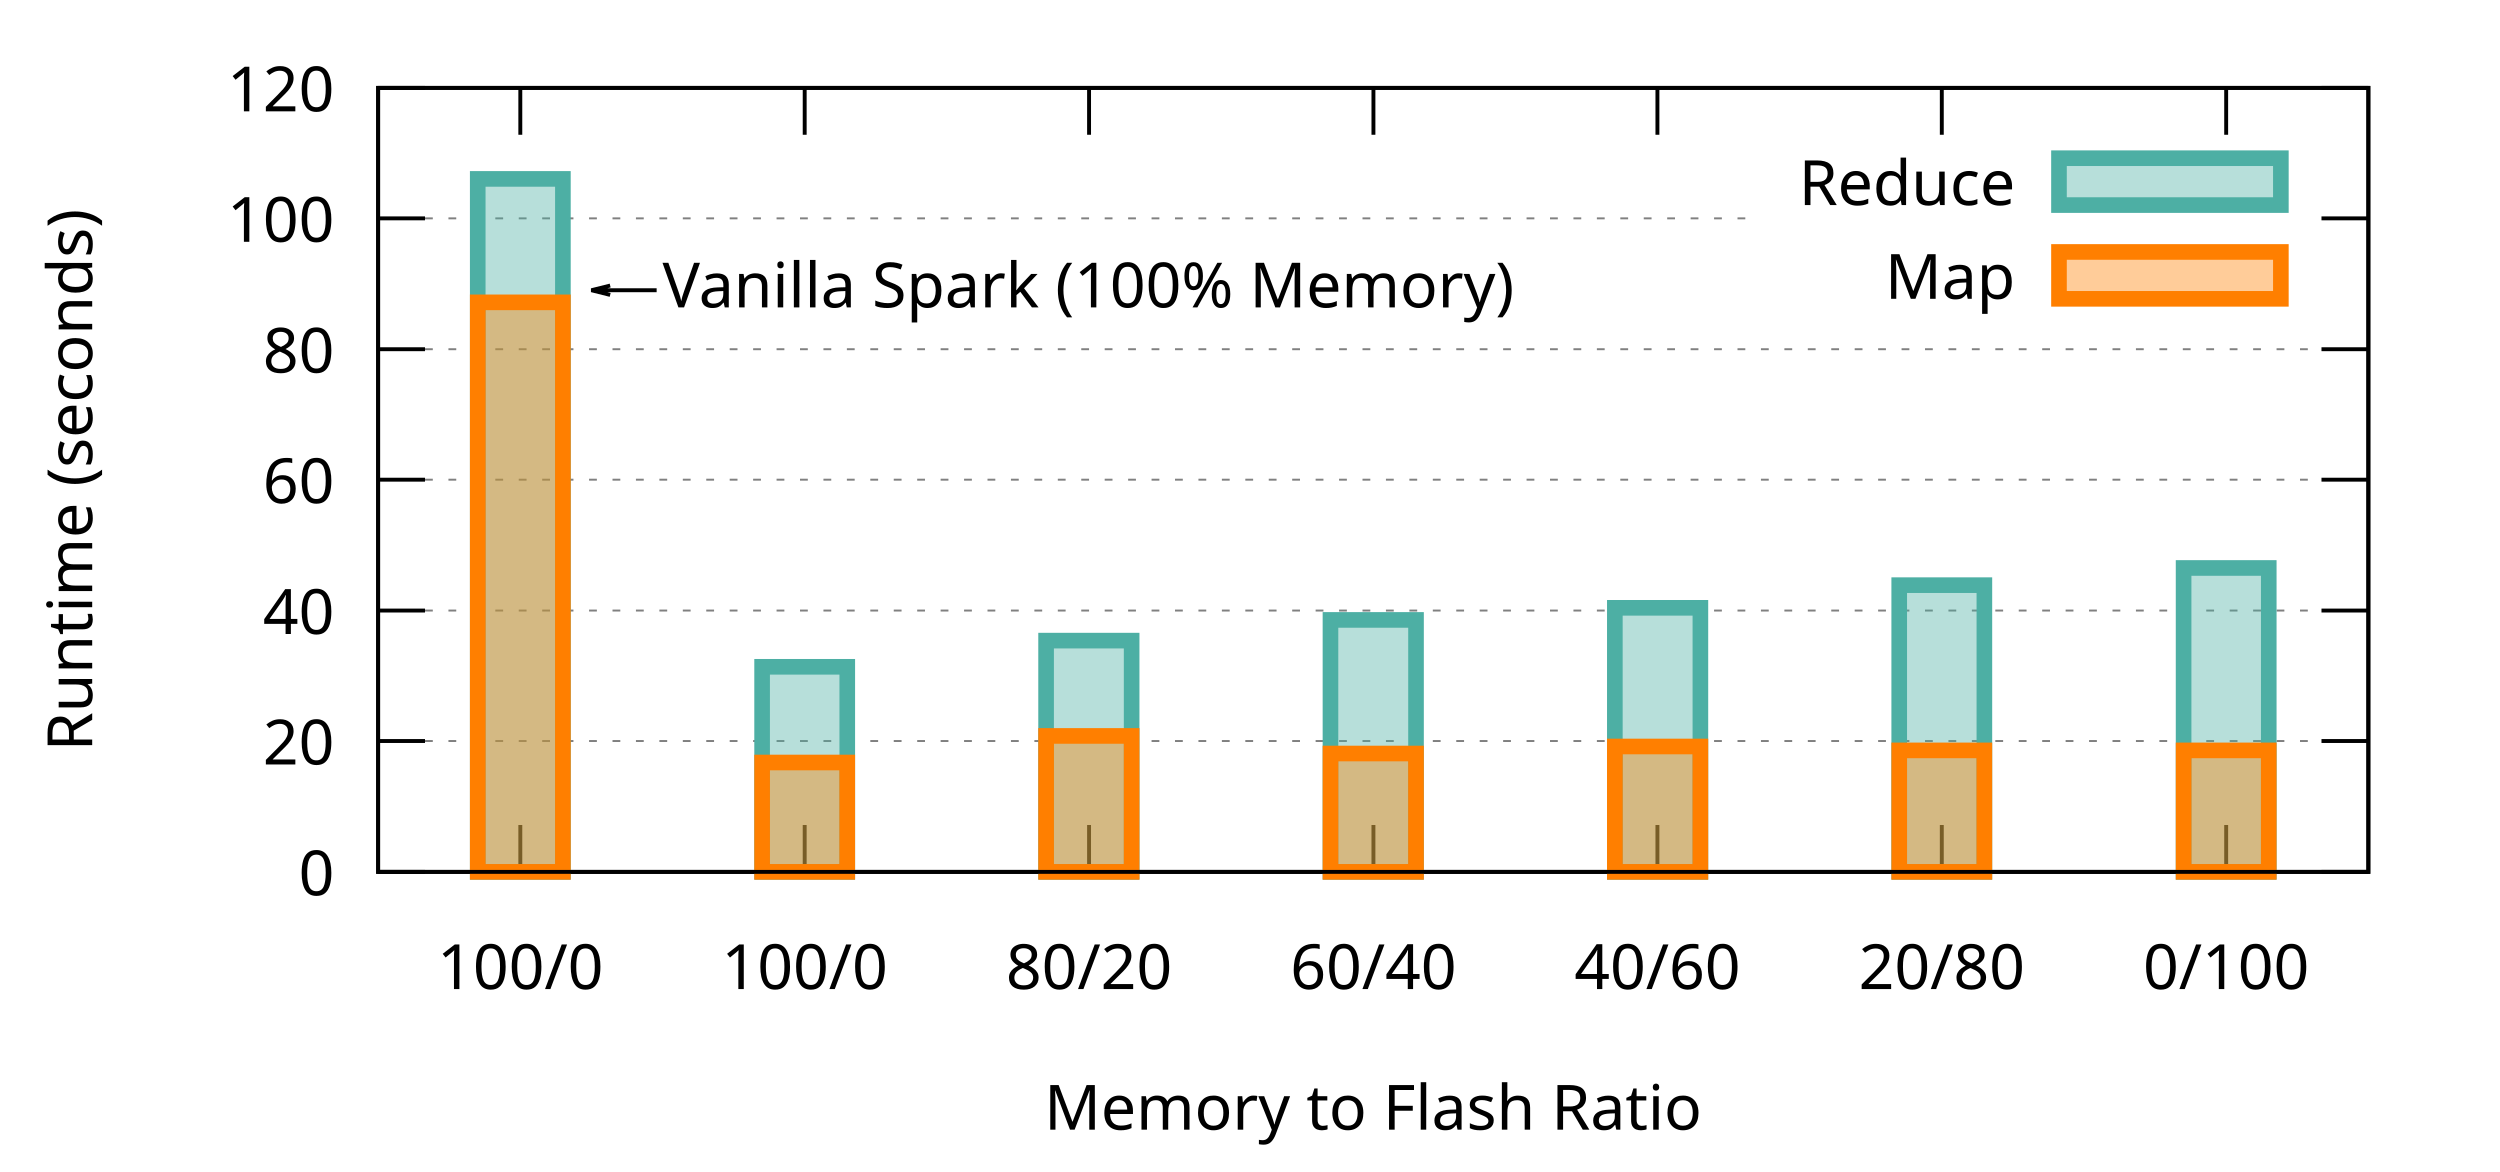
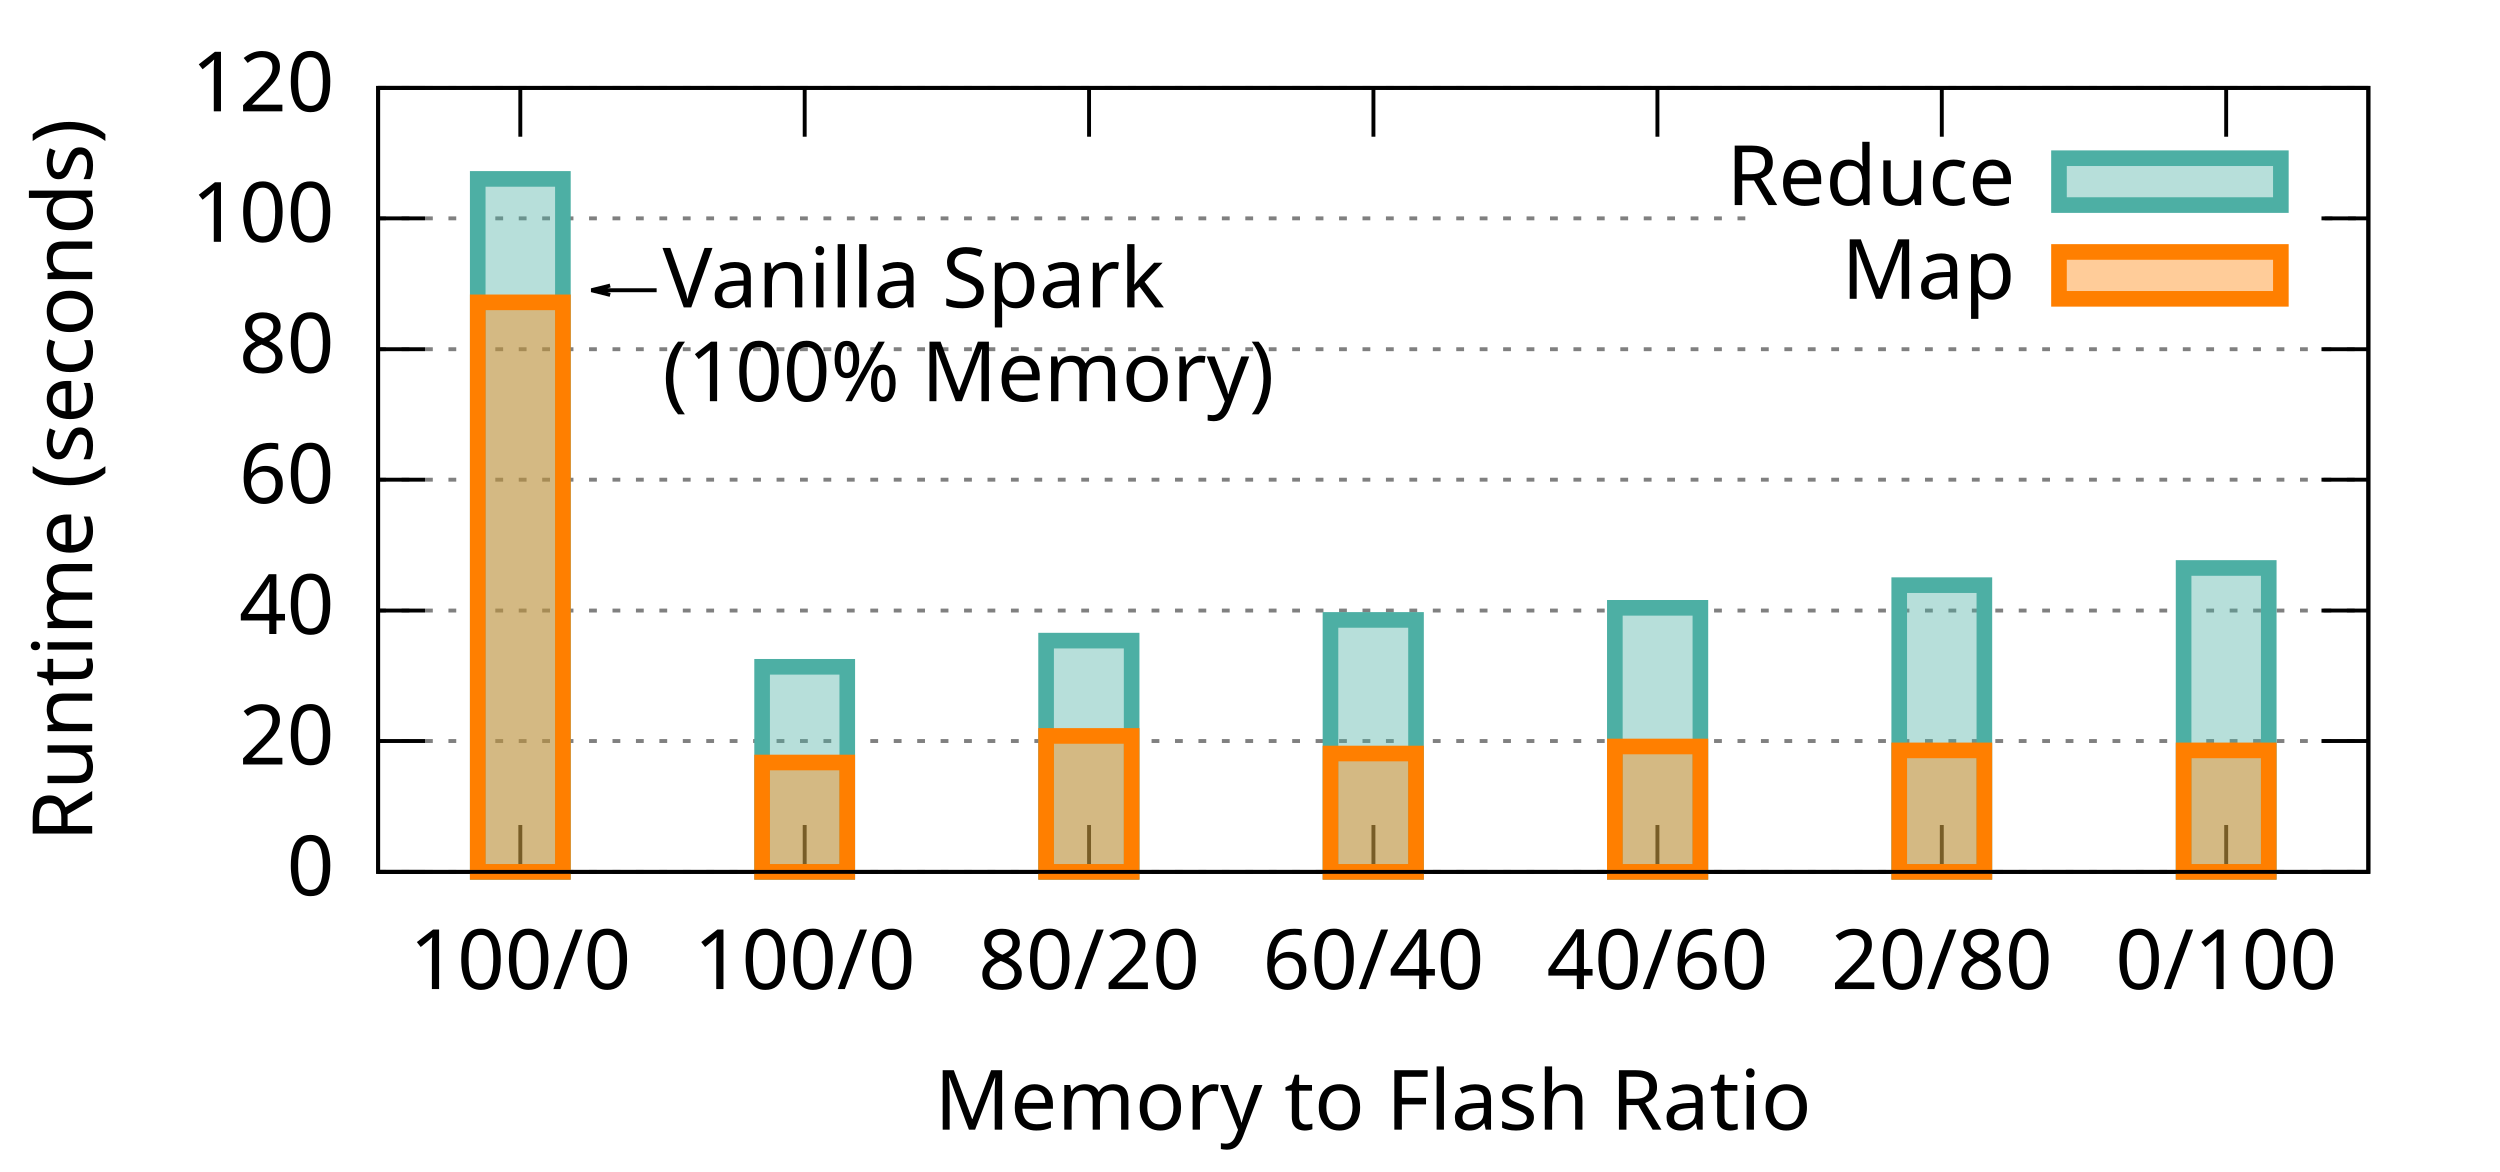
<svg xmlns="http://www.w3.org/2000/svg" xmlns:xlink="http://www.w3.org/1999/xlink" width="640" height="300" viewBox="0 0 640 300">
  <g id="gnuplot_canvas">
    <rect x="0" y="0" width="640" height="300" fill="none" />
    <defs>
      <circle id="gpDot" r="0.5" stroke-width="0.5" />
      <path id="gpPt0" stroke-width="0.167" stroke="currentColor" d="M-1,0 h2 M0,-1 v2" />
      <path id="gpPt1" stroke-width="0.167" stroke="currentColor" d="M-1,-1 L1,1 M1,-1 L-1,1" />
      <path id="gpPt2" stroke-width="0.167" stroke="currentColor" d="M-1,0 L1,0 M0,-1 L0,1 M-1,-1 L1,1 M-1,1 L1,-1" />
      <rect id="gpPt3" stroke-width="0.167" stroke="currentColor" x="-1" y="-1" width="2" height="2" />
      <rect id="gpPt4" stroke-width="0.167" stroke="currentColor" fill="currentColor" x="-1" y="-1" width="2" height="2" />
      <circle id="gpPt5" stroke-width="0.167" stroke="currentColor" cx="0" cy="0" r="1" />
      <use xlink:href="#gpPt5" id="gpPt6" fill="currentColor" stroke="none" />
      <path id="gpPt7" stroke-width="0.167" stroke="currentColor" d="M0,-1.33 L-1.33,0.67 L1.33,0.67 z" />
      <use xlink:href="#gpPt7" id="gpPt8" fill="currentColor" stroke="none" />
      <use xlink:href="#gpPt7" id="gpPt9" stroke="currentColor" transform="rotate(180)" />
      <use xlink:href="#gpPt9" id="gpPt10" fill="currentColor" stroke="none" />
      <use xlink:href="#gpPt3" id="gpPt11" stroke="currentColor" transform="rotate(45)" />
      <use xlink:href="#gpPt11" id="gpPt12" fill="currentColor" stroke="none" />
-       <path id="gpPt13" stroke-width="0.167" stroke="currentColor" d="M0,1.330 L1.265,0.411 L0.782,-1.067 L-0.782,-1.076 L-1.265,0.411 z" />
-       <use xlink:href="#gpPt13" id="gpPt14" fill="currentColor" stroke="none" />
-       <filter id="textbox" filterUnits="objectBoundingBox" x="0" y="0" height="1" width="1">
-         <feFlood flood-color="white" flood-opacity="1" result="bgnd" />
-         <feComposite in="SourceGraphic" in2="bgnd" operator="atop" />
-       </filter>
-       <filter id="greybox" filterUnits="objectBoundingBox" x="0" y="0" height="1" width="1">
-         <feFlood flood-color="lightgrey" flood-opacity="1" result="grey" />
-         <feComposite in="SourceGraphic" in2="grey" operator="atop" />
-       </filter>
    </defs>
-     <g fill="none" color="white" stroke="currentColor" stroke-width="1.00" stroke-linecap="butt" stroke-linejoin="miter">
- </g>
-     <g fill="none" color="black" stroke="currentColor" stroke-width="1.00" stroke-linecap="butt" stroke-linejoin="miter">
- </g>
-     <g fill="none" color="black" stroke="black" stroke-width="0.50" stroke-linecap="butt" stroke-linejoin="miter">
- </g>
-     <g fill="none" color="gray" stroke="currentColor" stroke-width="0.50" stroke-linecap="butt" stroke-linejoin="miter">
-       <path stroke="gray" stroke-dasharray="2,4" class="gridline" d="M96.8,223.2 L606.3,223.2  " />
-     </g>
-     <g fill="none" color="gray" stroke="gray" stroke-width="1.00" stroke-linecap="butt" stroke-linejoin="miter">
- </g>
-     <g fill="none" color="black" stroke="currentColor" stroke-width="1.00" stroke-linecap="butt" stroke-linejoin="miter">
-       <path stroke="black" d="M96.8,223.2 L108.8,223.2 M606.3,223.2 L594.3,223.2  " />
-       <g transform="translate(85.6,229.2)" stroke="none" fill="black" font-family="Times-Roman" font-size="16.00" text-anchor="end">
-         <text>
-           <tspan font-family="Times-Roman"> 0</tspan>
-         </text>
-       </g>
-     </g>
-     <g fill="none" color="black" stroke="currentColor" stroke-width="1.00" stroke-linecap="butt" stroke-linejoin="miter">
- </g>
-     <g fill="none" color="black" stroke="black" stroke-width="0.50" stroke-linecap="butt" stroke-linejoin="miter">
- </g>
-     <g fill="none" color="gray" stroke="currentColor" stroke-width="0.50" stroke-linecap="butt" stroke-linejoin="miter">
-       <path stroke="gray" stroke-dasharray="2,4" class="gridline" d="M96.8,189.7 L606.3,189.7  " />
-     </g>
-     <g fill="none" color="gray" stroke="gray" stroke-width="1.00" stroke-linecap="butt" stroke-linejoin="miter">
- </g>
-     <g fill="none" color="black" stroke="currentColor" stroke-width="1.00" stroke-linecap="butt" stroke-linejoin="miter">
-       <path stroke="black" d="M96.8,189.7 L108.8,189.7 M606.3,189.7 L594.3,189.7  " />
-       <g transform="translate(85.6,195.7)" stroke="none" fill="black" font-family="Times-Roman" font-size="16.00" text-anchor="end">
-         <text>
-           <tspan font-family="Times-Roman"> 20</tspan>
-         </text>
-       </g>
-     </g>
-     <g fill="none" color="black" stroke="currentColor" stroke-width="1.00" stroke-linecap="butt" stroke-linejoin="miter">
- </g>
-     <g fill="none" color="black" stroke="black" stroke-width="0.50" stroke-linecap="butt" stroke-linejoin="miter">
- </g>
-     <g fill="none" color="gray" stroke="currentColor" stroke-width="0.50" stroke-linecap="butt" stroke-linejoin="miter">
-       <path stroke="gray" stroke-dasharray="2,4" class="gridline" d="M96.8,156.3 L606.3,156.3  " />
-     </g>
-     <g fill="none" color="gray" stroke="gray" stroke-width="1.00" stroke-linecap="butt" stroke-linejoin="miter">
- </g>
-     <g fill="none" color="black" stroke="currentColor" stroke-width="1.00" stroke-linecap="butt" stroke-linejoin="miter">
-       <path stroke="black" d="M96.8,156.3 L108.8,156.3 M606.3,156.3 L594.3,156.3  " />
-       <g transform="translate(85.6,162.3)" stroke="none" fill="black" font-family="Times-Roman" font-size="16.00" text-anchor="end">
-         <text>
-           <tspan font-family="Times-Roman"> 40</tspan>
-         </text>
-       </g>
-     </g>
-     <g fill="none" color="black" stroke="currentColor" stroke-width="1.00" stroke-linecap="butt" stroke-linejoin="miter">
- </g>
-     <g fill="none" color="black" stroke="black" stroke-width="0.50" stroke-linecap="butt" stroke-linejoin="miter">
- </g>
-     <g fill="none" color="gray" stroke="currentColor" stroke-width="0.50" stroke-linecap="butt" stroke-linejoin="miter">
-       <path stroke="gray" stroke-dasharray="2,4" class="gridline" d="M96.8,122.8 L606.3,122.8  " />
-     </g>
-     <g fill="none" color="gray" stroke="gray" stroke-width="1.00" stroke-linecap="butt" stroke-linejoin="miter">
- </g>
-     <g fill="none" color="black" stroke="currentColor" stroke-width="1.00" stroke-linecap="butt" stroke-linejoin="miter">
-       <path stroke="black" d="M96.8,122.8 L108.8,122.8 M606.3,122.8 L594.3,122.8  " />
-       <g transform="translate(85.6,128.8)" stroke="none" fill="black" font-family="Times-Roman" font-size="16.00" text-anchor="end">
-         <text>
-           <tspan font-family="Times-Roman"> 60</tspan>
-         </text>
-       </g>
-     </g>
-     <g fill="none" color="black" stroke="currentColor" stroke-width="1.00" stroke-linecap="butt" stroke-linejoin="miter">
- </g>
-     <g fill="none" color="black" stroke="black" stroke-width="0.50" stroke-linecap="butt" stroke-linejoin="miter">
- </g>
-     <g fill="none" color="gray" stroke="currentColor" stroke-width="0.50" stroke-linecap="butt" stroke-linejoin="miter">
-       <path stroke="gray" stroke-dasharray="2,4" class="gridline" d="M96.8,89.4 L606.3,89.4  " />
-     </g>
-     <g fill="none" color="gray" stroke="gray" stroke-width="1.00" stroke-linecap="butt" stroke-linejoin="miter">
- </g>
-     <g fill="none" color="black" stroke="currentColor" stroke-width="1.00" stroke-linecap="butt" stroke-linejoin="miter">
-       <path stroke="black" d="M96.8,89.4 L108.8,89.4 M606.3,89.4 L594.3,89.4  " />
-       <g transform="translate(85.6,95.4)" stroke="none" fill="black" font-family="Times-Roman" font-size="16.00" text-anchor="end">
-         <text>
-           <tspan font-family="Times-Roman"> 80</tspan>
-         </text>
-       </g>
-     </g>
-     <g fill="none" color="black" stroke="currentColor" stroke-width="1.00" stroke-linecap="butt" stroke-linejoin="miter">
- </g>
-     <g fill="none" color="black" stroke="black" stroke-width="0.50" stroke-linecap="butt" stroke-linejoin="miter">
- </g>
-     <g fill="none" color="gray" stroke="currentColor" stroke-width="0.50" stroke-linecap="butt" stroke-linejoin="miter">
-       <path stroke="gray" stroke-dasharray="2,4" class="gridline" d="M96.8,55.9 L448.7,55.9 M595.1,55.9 L606.3,55.9  " />
-     </g>
-     <g fill="none" color="gray" stroke="gray" stroke-width="1.00" stroke-linecap="butt" stroke-linejoin="miter">
- </g>
-     <g fill="none" color="black" stroke="currentColor" stroke-width="1.00" stroke-linecap="butt" stroke-linejoin="miter">
-       <path stroke="black" d="M96.8,55.9 L108.8,55.9 M606.3,55.9 L594.3,55.9  " />
-       <g transform="translate(85.6,61.9)" stroke="none" fill="black" font-family="Times-Roman" font-size="16.00" text-anchor="end">
-         <text>
-           <tspan font-family="Times-Roman"> 100</tspan>
-         </text>
-       </g>
-     </g>
-     <g fill="none" color="black" stroke="currentColor" stroke-width="1.00" stroke-linecap="butt" stroke-linejoin="miter">
- </g>
-     <g fill="none" color="black" stroke="black" stroke-width="0.50" stroke-linecap="butt" stroke-linejoin="miter">
- </g>
-     <g fill="none" color="gray" stroke="currentColor" stroke-width="0.50" stroke-linecap="butt" stroke-linejoin="miter">
-       <path stroke="gray" stroke-dasharray="2,4" class="gridline" d="M96.8,22.5 L606.3,22.5  " />
-     </g>
-     <g fill="none" color="gray" stroke="gray" stroke-width="1.00" stroke-linecap="butt" stroke-linejoin="miter">
- </g>
-     <g fill="none" color="black" stroke="currentColor" stroke-width="1.00" stroke-linecap="butt" stroke-linejoin="miter">
-       <path stroke="black" d="M96.8,22.5 L108.8,22.5 M606.3,22.5 L594.3,22.5  " />
-       <g transform="translate(85.6,28.5)" stroke="none" fill="black" font-family="Times-Roman" font-size="16.00" text-anchor="end">
-         <text>
-           <tspan font-family="Times-Roman"> 120</tspan>
-         </text>
-       </g>
-     </g>
-     <g fill="none" color="black" stroke="currentColor" stroke-width="1.00" stroke-linecap="butt" stroke-linejoin="miter">
-       <path stroke="black" d="M133.2,223.2 L133.2,211.2 M133.2,22.5 L133.2,34.5  " />
-       <g transform="translate(133.2,253.2)" stroke="none" fill="black" font-family="Times-Roman" font-size="16.00" text-anchor="middle">
-         <text>
-           <tspan font-family="Times-Roman">100/0</tspan>
-         </text>
-       </g>
-     </g>
-     <g fill="none" color="black" stroke="currentColor" stroke-width="1.00" stroke-linecap="butt" stroke-linejoin="miter">
-       <path stroke="black" d="M206.0,223.2 L206.0,211.2 M206.0,22.5 L206.0,34.5  " />
-       <g transform="translate(206.0,253.2)" stroke="none" fill="black" font-family="Times-Roman" font-size="16.00" text-anchor="middle">
-         <text>
-           <tspan font-family="Times-Roman">100/0</tspan>
-         </text>
-       </g>
-     </g>
-     <g fill="none" color="black" stroke="currentColor" stroke-width="1.00" stroke-linecap="butt" stroke-linejoin="miter">
-       <path stroke="black" d="M278.8,223.2 L278.8,211.2 M278.8,22.5 L278.8,34.5  " />
-       <g transform="translate(278.8,253.2)" stroke="none" fill="black" font-family="Times-Roman" font-size="16.00" text-anchor="middle">
-         <text>
-           <tspan font-family="Times-Roman">80/20</tspan>
-         </text>
-       </g>
-     </g>
-     <g fill="none" color="black" stroke="currentColor" stroke-width="1.00" stroke-linecap="butt" stroke-linejoin="miter">
-       <path stroke="black" d="M351.6,223.2 L351.6,211.2 M351.6,22.5 L351.6,34.5  " />
-       <g transform="translate(351.6,253.2)" stroke="none" fill="black" font-family="Times-Roman" font-size="16.00" text-anchor="middle">
-         <text>
-           <tspan font-family="Times-Roman">60/40</tspan>
-         </text>
-       </g>
-     </g>
-     <g fill="none" color="black" stroke="currentColor" stroke-width="1.00" stroke-linecap="butt" stroke-linejoin="miter">
-       <path stroke="black" d="M424.3,223.2 L424.3,211.2 M424.3,22.5 L424.3,34.5  " />
-       <g transform="translate(424.3,253.2)" stroke="none" fill="black" font-family="Times-Roman" font-size="16.00" text-anchor="middle">
-         <text>
-           <tspan font-family="Times-Roman">40/60</tspan>
-         </text>
-       </g>
-     </g>
-     <g fill="none" color="black" stroke="currentColor" stroke-width="1.00" stroke-linecap="butt" stroke-linejoin="miter">
-       <path stroke="black" d="M497.1,223.2 L497.1,211.2 M497.1,22.5 L497.1,34.5  " />
-       <g transform="translate(497.1,253.2)" stroke="none" fill="black" font-family="Times-Roman" font-size="16.00" text-anchor="middle">
-         <text>
-           <tspan font-family="Times-Roman">20/80</tspan>
-         </text>
-       </g>
-     </g>
-     <g fill="none" color="black" stroke="currentColor" stroke-width="1.00" stroke-linecap="butt" stroke-linejoin="miter">
-       <path stroke="black" d="M569.9,223.2 L569.9,211.2 M569.9,22.5 L569.9,34.5  " />
-       <g transform="translate(569.9,253.2)" stroke="none" fill="black" font-family="Times-Roman" font-size="16.00" text-anchor="middle">
-         <text>
-           <tspan font-family="Times-Roman">0/100</tspan>
-         </text>
-       </g>
-     </g>
-     <g fill="none" color="black" stroke="currentColor" stroke-width="1.00" stroke-linecap="butt" stroke-linejoin="miter">
- </g>
-     <g fill="none" color="black" stroke="currentColor" stroke-width="1.00" stroke-linecap="butt" stroke-linejoin="miter">
-       <path stroke="black" d="M96.8,22.5 L96.8,223.2 L606.3,223.2 L606.3,22.5 L96.8,22.5 Z  " />
-       <g transform="translate(169.6,78.7)" stroke="none" fill="black" font-family="Times-Roman" font-size="16.00" text-anchor="start">
-         <text>
-           <tspan font-family="Times-Roman">Vanilla Spark (100% Memory)</tspan>
-         </text>
-       </g>
-     </g>
-     <g fill="none" color="black" stroke="currentColor" stroke-width="1.00" stroke-linecap="butt" stroke-linejoin="miter">
-       <path stroke="black" d="M156.2,73.1 L151.4,74.3 L156.2,75.5 M168.1,74.3 L151.4,74.3  " />
-     </g>
-     <g fill="none" color="black" stroke="currentColor" stroke-width="1.00" stroke-linecap="butt" stroke-linejoin="miter">
-       <g transform="translate(23.6,122.9) rotate(270)" stroke="none" fill="black" font-family="Times-Roman" font-size="16.00" text-anchor="middle">
-         <text>
-           <tspan font-family="Times-Roman">Runtime (seconds)</tspan>
-         </text>
-       </g>
-     </g>
-     <g fill="none" color="black" stroke="currentColor" stroke-width="1.00" stroke-linecap="butt" stroke-linejoin="miter">
-       <g transform="translate(351.5,289.2)" stroke="none" fill="black" font-family="Times-Roman" font-size="16.00" text-anchor="middle">
-         <text>
-           <tspan font-family="Times-Roman">Memory to Flash Ratio</tspan>
-         </text>
-       </g>
-     </g>
-     <g fill="none" color="black" stroke="currentColor" stroke-width="1.00" stroke-linecap="butt" stroke-linejoin="miter">
- </g>
+     <g style="fill:none; color:white; stroke:currentColor; stroke-width:1.00; stroke-linecap:butt; stroke-linejoin:miter">
+ </g>
+     <g style="fill:none; color:black; stroke:currentColor; stroke-width:1.00; stroke-linecap:butt; stroke-linejoin:miter">
+ </g>
+     <g style="fill:none; color:gray; stroke:currentColor; stroke-width:1.00; stroke-linecap:butt; stroke-linejoin:miter">
+       <path stroke="gray" stroke-dasharray=" 2,4" class="gridline" d="M96.8,223.2 L606.3,223.2  h0.01" />
+     </g>
+     <g style="fill:none; color:black; stroke:currentColor; stroke-width:1.00; stroke-linecap:butt; stroke-linejoin:miter">
+       <path stroke="black" d="M96.8,223.2 L108.8,223.2 M606.3,223.2 L594.3,223.2  h0.01" />
+       <g transform="translate(85.6,229.2)" style="stroke:none; fill:black; font-family:Times-Roman; font-size:16.00pt; text-anchor:end">
+         <text> 0</text>
+       </g>
+     </g>
+     <g style="fill:none; color:gray; stroke:currentColor; stroke-width:1.00; stroke-linecap:butt; stroke-linejoin:miter">
+       <path stroke="gray" stroke-dasharray=" 2,4" class="gridline" d="M96.8,189.7 L606.3,189.7  h0.01" />
+     </g>
+     <g style="fill:none; color:black; stroke:currentColor; stroke-width:1.00; stroke-linecap:butt; stroke-linejoin:miter">
+       <path stroke="black" d="M96.8,189.7 L108.8,189.7 M606.3,189.7 L594.3,189.7  h0.01" />
+       <g transform="translate(85.6,195.7)" style="stroke:none; fill:black; font-family:Times-Roman; font-size:16.00pt; text-anchor:end">
+         <text> 20</text>
+       </g>
+     </g>
+     <g style="fill:none; color:gray; stroke:currentColor; stroke-width:1.00; stroke-linecap:butt; stroke-linejoin:miter">
+       <path stroke="gray" stroke-dasharray=" 2,4" class="gridline" d="M96.8,156.3 L606.3,156.3  h0.01" />
+     </g>
+     <g style="fill:none; color:black; stroke:currentColor; stroke-width:1.00; stroke-linecap:butt; stroke-linejoin:miter">
+       <path stroke="black" d="M96.8,156.3 L108.8,156.3 M606.3,156.3 L594.3,156.3  h0.01" />
+       <g transform="translate(85.6,162.3)" style="stroke:none; fill:black; font-family:Times-Roman; font-size:16.00pt; text-anchor:end">
+         <text> 40</text>
+       </g>
+     </g>
+     <g style="fill:none; color:gray; stroke:currentColor; stroke-width:1.00; stroke-linecap:butt; stroke-linejoin:miter">
+       <path stroke="gray" stroke-dasharray=" 2,4" class="gridline" d="M96.8,122.8 L606.3,122.8  h0.01" />
+     </g>
+     <g style="fill:none; color:black; stroke:currentColor; stroke-width:1.00; stroke-linecap:butt; stroke-linejoin:miter">
+       <path stroke="black" d="M96.8,122.8 L108.8,122.8 M606.3,122.8 L594.3,122.8  h0.01" />
+       <g transform="translate(85.6,128.8)" style="stroke:none; fill:black; font-family:Times-Roman; font-size:16.00pt; text-anchor:end">
+         <text> 60</text>
+       </g>
+     </g>
+     <g style="fill:none; color:gray; stroke:currentColor; stroke-width:1.00; stroke-linecap:butt; stroke-linejoin:miter">
+       <path stroke="gray" stroke-dasharray=" 2,4" class="gridline" d="M96.8,89.4 L606.3,89.4  h0.01" />
+     </g>
+     <g style="fill:none; color:black; stroke:currentColor; stroke-width:1.00; stroke-linecap:butt; stroke-linejoin:miter">
+       <path stroke="black" d="M96.8,89.4 L108.8,89.4 M606.3,89.4 L594.3,89.4  h0.01" />
+       <g transform="translate(85.6,95.4)" style="stroke:none; fill:black; font-family:Times-Roman; font-size:16.00pt; text-anchor:end">
+         <text> 80</text>
+       </g>
+     </g>
+     <g style="fill:none; color:gray; stroke:currentColor; stroke-width:1.00; stroke-linecap:butt; stroke-linejoin:miter">
+       <path stroke="gray" stroke-dasharray=" 2,4" class="gridline" d="M96.8,55.9 L448.7,55.9 M595.1,55.9 L606.3,55.9  h0.01" />
+     </g>
+     <g style="fill:none; color:black; stroke:currentColor; stroke-width:1.00; stroke-linecap:butt; stroke-linejoin:miter">
+       <path stroke="black" d="M96.8,55.9 L108.8,55.9 M606.3,55.9 L594.3,55.9  h0.01" />
+       <g transform="translate(85.6,61.9)" style="stroke:none; fill:black; font-family:Times-Roman; font-size:16.00pt; text-anchor:end">
+         <text> 100</text>
+       </g>
+     </g>
+     <g style="fill:none; color:gray; stroke:currentColor; stroke-width:1.00; stroke-linecap:butt; stroke-linejoin:miter">
+       <path stroke="gray" stroke-dasharray=" 2,4" class="gridline" d="M96.8,22.5 L606.3,22.5  h0.01" />
+     </g>
+     <g style="fill:none; color:black; stroke:currentColor; stroke-width:1.00; stroke-linecap:butt; stroke-linejoin:miter">
+       <path stroke="black" d="M96.8,22.5 L108.8,22.5 M606.3,22.5 L594.3,22.5  h0.01" />
+       <g transform="translate(85.6,28.5)" style="stroke:none; fill:black; font-family:Times-Roman; font-size:16.00pt; text-anchor:end">
+         <text> 120</text>
+       </g>
+       <path stroke="black" d="M133.2,223.2 L133.2,211.2 M133.2,22.5 L133.2,34.5  h0.01" />
+       <g transform="translate(133.2,253.2)" style="stroke:none; fill:black; font-family:Times-Roman; font-size:16.00pt; text-anchor:middle">
+         <text>100/0</text>
+       </g>
+       <path stroke="black" d="M206.0,223.2 L206.0,211.2 M206.0,22.5 L206.0,34.5  h0.01" />
+       <g transform="translate(206.0,253.2)" style="stroke:none; fill:black; font-family:Times-Roman; font-size:16.00pt; text-anchor:middle">
+         <text>100/0</text>
+       </g>
+       <path stroke="black" d="M278.8,223.2 L278.8,211.2 M278.8,22.5 L278.8,34.5  h0.01" />
+       <g transform="translate(278.8,253.2)" style="stroke:none; fill:black; font-family:Times-Roman; font-size:16.00pt; text-anchor:middle">
+         <text>80/20</text>
+       </g>
+       <path stroke="black" d="M351.6,223.2 L351.6,211.2 M351.6,22.5 L351.6,34.5  h0.01" />
+       <g transform="translate(351.6,253.2)" style="stroke:none; fill:black; font-family:Times-Roman; font-size:16.00pt; text-anchor:middle">
+         <text>60/40</text>
+       </g>
+       <path stroke="black" d="M424.3,223.2 L424.3,211.2 M424.3,22.5 L424.3,34.5  h0.01" />
+       <g transform="translate(424.3,253.2)" style="stroke:none; fill:black; font-family:Times-Roman; font-size:16.00pt; text-anchor:middle">
+         <text>40/60</text>
+       </g>
+       <path stroke="black" d="M497.1,223.2 L497.1,211.2 M497.1,22.5 L497.1,34.5  h0.01" />
+       <g transform="translate(497.1,253.2)" style="stroke:none; fill:black; font-family:Times-Roman; font-size:16.00pt; text-anchor:middle">
+         <text>20/80</text>
+       </g>
+       <path stroke="black" d="M569.9,223.2 L569.9,211.2 M569.9,22.5 L569.9,34.5  h0.01" />
+       <g transform="translate(569.9,253.2)" style="stroke:none; fill:black; font-family:Times-Roman; font-size:16.00pt; text-anchor:middle">
+         <text>0/100</text>
+       </g>
+       <path stroke="black" d="M96.8,22.5 L96.8,223.2 L606.3,223.2 L606.3,22.5 L96.8,22.5 Z  h0.01" />
+       <g transform="translate(23.6,122.9) rotate(270)" style="stroke:none; fill:black; font-family:Times-Roman; font-size:16.00pt; text-anchor:middle">
+         <text>Runtime (seconds)</text>
+       </g>
+       <g transform="translate(351.5,289.2)" style="stroke:none; fill:black; font-family:Times-Roman; font-size:16.00pt; text-anchor:middle">
+         <text>Memory to Flash Ratio</text>
+       </g>
+       <g transform="translate(169.6,78.7)" style="stroke:none; fill:black; font-family:Times-Roman; font-size:16.00pt; text-anchor:start">
+         <text>Vanilla Spark </text>
+       </g>
+       <g transform="translate(169.6,102.7)" style="stroke:none; fill:black; font-family:Times-Roman; font-size:16.00pt; text-anchor:start">
+         <text> (100% Memory)</text>
+       </g>
+       <path stroke="black" d="M156.2,73.1 L151.4,74.3 L156.2,75.5 M168.1,74.3 L151.4,74.3  h0.01" />
+     </g>
    <g id="gnuplot_plot_1">
-       <g fill="none" color="white" stroke="currentColor" stroke-width="4.00" stroke-linecap="butt" stroke-linejoin="miter">
- </g>
-       <g fill="none" color="black" stroke="currentColor" stroke-width="4.00" stroke-linecap="butt" stroke-linejoin="miter">
-         <g transform="translate(515.9,52.5)" stroke="none" fill="black" font-family="Times-Roman" font-size="16.00" text-anchor="end">
-           <text>
-             <tspan font-family="Times-Roman">Reduce</tspan>
-           </text>
-         </g>
-       </g>
-       <g fill="none" color="black" stroke="currentColor" stroke-width="4.00" stroke-linecap="butt" stroke-linejoin="miter">
-         <g stroke="none" shape-rendering="crispEdges">
+       <g style="fill:none; color:white; stroke:black; stroke-width:4.00; stroke-linecap:butt; stroke-linejoin:miter">
+ </g>
+       <g style="fill:none; color:red; stroke:currentColor; stroke-width:4.00; stroke-linecap:butt; stroke-linejoin:miter">
+         <g transform="translate(515.9,52.5)" style="stroke:none; fill:black; font-family:Times-Roman; font-size:16.00pt; text-anchor:end">
+           <text>Reduce</text>
+         </g>
+         <g style="stroke:none; shape-rendering:crispEdges">
          <polygon fill="rgb( 77, 175, 164)" fill-opacity="0.4" points="527.1,52.5 583.9,52.5 583.9,40.5 527.1,40.5 " />
        </g>
-         <path stroke="rgb( 77, 175, 164)" d="M527.1,52.5 L583.9,52.5 L583.9,40.5 L527.1,40.5 L527.1,52.5 Z  " />
-       </g>
-       <g fill="none" color="black" stroke="currentColor" stroke-width="4.00" stroke-linecap="butt" stroke-linejoin="miter">
-         <g stroke="none" shape-rendering="crispEdges">
+         <path stroke="rgb( 77, 175, 164)" d="M527.1,52.5 L583.9,52.5 L583.9,40.5 L527.1,40.5 L527.1,52.5 Z  h0.01" />
+         <g style="stroke:none; shape-rendering:crispEdges">
          <polygon fill="rgb( 77, 175, 164)" fill-opacity="0.4" points="122.3,223.2 144.2,223.2 144.2,45.7 122.3,45.7 " />
        </g>
-         <path stroke="rgb( 77, 175, 164)" d="M122.3,223.2 L122.3,45.8 L144.1,45.8 L144.1,223.2 L122.3,223.2 Z  " />
-         <g stroke="none" shape-rendering="crispEdges">
+         <path stroke="rgb( 77, 175, 164)" d="M122.3,223.2 L122.3,45.8 L144.1,45.8 L144.1,223.2 L122.3,223.2 Z  h0.01" />
+         <g style="stroke:none; shape-rendering:crispEdges">
          <polygon fill="rgb( 77, 175, 164)" fill-opacity="0.4" points="195.1,223.2 217.0,223.2 217.0,170.6 195.1,170.6 " />
        </g>
-         <path stroke="rgb( 77, 175, 164)" d="M195.1,223.2 L195.1,170.7 L216.9,170.7 L216.9,223.2 L195.1,223.2 Z  " />
-         <g stroke="none" shape-rendering="crispEdges">
+         <path stroke="rgb( 77, 175, 164)" d="M195.1,223.2 L195.1,170.7 L216.9,170.7 L216.9,223.2 L195.1,223.2 Z  h0.01" />
+         <g style="stroke:none; shape-rendering:crispEdges">
          <polygon fill="rgb( 77, 175, 164)" fill-opacity="0.4" points="267.8,223.2 289.8,223.2 289.8,163.9 267.8,163.9 " />
        </g>
-         <path stroke="rgb( 77, 175, 164)" d="M267.8,223.2 L267.8,164.0 L289.7,164.0 L289.7,223.2 L267.8,223.2 Z  " />
-         <g stroke="none" shape-rendering="crispEdges">
+         <path stroke="rgb( 77, 175, 164)" d="M267.8,223.2 L267.8,164.0 L289.7,164.0 L289.7,223.2 L267.8,223.2 Z  h0.01" />
+         <g style="stroke:none; shape-rendering:crispEdges">
          <polygon fill="rgb( 77, 175, 164)" fill-opacity="0.4" points="340.6,223.2 362.6,223.2 362.6,158.6 340.6,158.6 " />
        </g>
-         <path stroke="rgb( 77, 175, 164)" d="M340.6,223.2 L340.6,158.7 L362.5,158.7 L362.5,223.2 L340.6,223.2 Z  " />
-         <g stroke="none" shape-rendering="crispEdges">
+         <path stroke="rgb( 77, 175, 164)" d="M340.6,223.2 L340.6,158.7 L362.5,158.7 L362.5,223.2 L340.6,223.2 Z  h0.01" />
+         <g style="stroke:none; shape-rendering:crispEdges">
          <polygon fill="rgb( 77, 175, 164)" fill-opacity="0.4" points="413.4,223.2 435.4,223.2 435.4,155.5 413.4,155.5 " />
        </g>
-         <path stroke="rgb( 77, 175, 164)" d="M413.4,223.2 L413.4,155.6 L435.3,155.6 L435.3,223.2 L413.4,223.2 Z  " />
-         <g stroke="none" shape-rendering="crispEdges">
+         <path stroke="rgb( 77, 175, 164)" d="M413.4,223.2 L413.4,155.6 L435.3,155.6 L435.3,223.2 L413.4,223.2 Z  h0.01" />
+         <g style="stroke:none; shape-rendering:crispEdges">
          <polygon fill="rgb( 77, 175, 164)" fill-opacity="0.4" points="486.2,223.2 508.1,223.2 508.1,149.7 486.2,149.7 " />
        </g>
-         <path stroke="rgb( 77, 175, 164)" d="M486.2,223.2 L486.2,149.8 L508.0,149.8 L508.0,223.2 L486.2,223.2 Z  " />
-         <g stroke="none" shape-rendering="crispEdges">
+         <path stroke="rgb( 77, 175, 164)" d="M486.2,223.2 L486.2,149.8 L508.0,149.8 L508.0,223.2 L486.2,223.2 Z  h0.01" />
+         <g style="stroke:none; shape-rendering:crispEdges">
          <polygon fill="rgb( 77, 175, 164)" fill-opacity="0.4" points="559.0,223.2 580.9,223.2 580.9,145.3 559.0,145.3 " />
        </g>
-         <path stroke="rgb( 77, 175, 164)" d="M559.0,223.2 L559.0,145.4 L580.8,145.4 L580.8,223.2 L559.0,223.2 Z  " />
+         <path stroke="rgb( 77, 175, 164)" d="M559.0,223.2 L559.0,145.4 L580.8,145.4 L580.8,223.2 L559.0,223.2 Z  h0.01" />
      </g>
    </g>
    <g id="gnuplot_plot_2">
-       <g fill="none" color="black" stroke="currentColor" stroke-width="4.00" stroke-linecap="butt" stroke-linejoin="miter">
-         <g transform="translate(515.9,76.5)" stroke="none" fill="black" font-family="Times-Roman" font-size="16.00" text-anchor="end">
-           <text>
-             <tspan font-family="Times-Roman">Map</tspan>
-           </text>
-         </g>
-       </g>
-       <g fill="none" color="black" stroke="currentColor" stroke-width="4.00" stroke-linecap="butt" stroke-linejoin="miter">
-         <g stroke="none" shape-rendering="crispEdges">
+       <g style="fill:none; color:green; stroke:currentColor; stroke-width:4.00; stroke-linecap:butt; stroke-linejoin:miter">
+         <g transform="translate(515.9,76.5)" style="stroke:none; fill:black; font-family:Times-Roman; font-size:16.00pt; text-anchor:end">
+           <text>Map</text>
+         </g>
+         <g style="stroke:none; shape-rendering:crispEdges">
          <polygon fill="rgb(255, 127,   0)" fill-opacity="0.4" points="527.1,76.5 583.9,76.5 583.9,64.5 527.1,64.5 " />
        </g>
-         <path stroke="rgb(255, 127,   0)" d="M527.1,76.5 L583.9,76.5 L583.9,64.5 L527.1,64.5 L527.1,76.5 Z  " />
-       </g>
-       <g fill="none" color="black" stroke="currentColor" stroke-width="4.00" stroke-linecap="butt" stroke-linejoin="miter">
-         <g stroke="none" shape-rendering="crispEdges">
+         <path stroke="rgb(255, 127,   0)" d="M527.1,76.5 L583.9,76.5 L583.9,64.5 L527.1,64.5 L527.1,76.5 Z  h0.01" />
+         <g style="stroke:none; shape-rendering:crispEdges">
          <polygon fill="rgb(255, 127,   0)" fill-opacity="0.4" points="122.3,223.2 144.2,223.2 144.2,77.3 122.3,77.3 " />
        </g>
-         <path stroke="rgb(255, 127,   0)" d="M122.3,223.2 L122.3,77.4 L144.1,77.4 L144.1,223.2 L122.3,223.2 Z  " />
-         <g stroke="none" shape-rendering="crispEdges">
+         <path stroke="rgb(255, 127,   0)" d="M122.3,223.2 L122.3,77.4 L144.1,77.4 L144.1,223.2 L122.3,223.2 Z  h0.01" />
+         <g style="stroke:none; shape-rendering:crispEdges">
          <polygon fill="rgb(255, 127,   0)" fill-opacity="0.4" points="195.1,223.2 217.0,223.2 217.0,195.1 195.1,195.1 " />
        </g>
-         <path stroke="rgb(255, 127,   0)" d="M195.1,223.2 L195.1,195.2 L216.9,195.2 L216.9,223.2 L195.1,223.2 Z  " />
-         <g stroke="none" shape-rendering="crispEdges">
+         <path stroke="rgb(255, 127,   0)" d="M195.1,223.2 L195.1,195.2 L216.9,195.2 L216.9,223.2 L195.1,223.2 Z  h0.01" />
+         <g style="stroke:none; shape-rendering:crispEdges">
          <polygon fill="rgb(255, 127,   0)" fill-opacity="0.4" points="267.8,223.2 289.8,223.2 289.8,188.3 267.8,188.3 " />
        </g>
-         <path stroke="rgb(255, 127,   0)" d="M267.8,223.2 L267.8,188.4 L289.7,188.4 L289.7,223.2 L267.8,223.2 Z  " />
-         <g stroke="none" shape-rendering="crispEdges">
+         <path stroke="rgb(255, 127,   0)" d="M267.8,223.2 L267.8,188.4 L289.7,188.4 L289.7,223.2 L267.8,223.2 Z  h0.01" />
+         <g style="stroke:none; shape-rendering:crispEdges">
          <polygon fill="rgb(255, 127,   0)" fill-opacity="0.4" points="340.6,223.2 362.6,223.2 362.6,192.8 340.6,192.8 " />
        </g>
-         <path stroke="rgb(255, 127,   0)" d="M340.6,223.2 L340.6,192.9 L362.5,192.9 L362.5,223.2 L340.6,223.2 Z  " />
-         <g stroke="none" shape-rendering="crispEdges">
+         <path stroke="rgb(255, 127,   0)" d="M340.6,223.2 L340.6,192.9 L362.5,192.9 L362.5,223.2 L340.6,223.2 Z  h0.01" />
+         <g style="stroke:none; shape-rendering:crispEdges">
          <polygon fill="rgb(255, 127,   0)" fill-opacity="0.4" points="413.4,223.2 435.4,223.2 435.4,191.0 413.4,191.0 " />
        </g>
-         <path stroke="rgb(255, 127,   0)" d="M413.4,223.2 L413.4,191.1 L435.3,191.1 L435.3,223.2 L413.4,223.2 Z  " />
-         <g stroke="none" shape-rendering="crispEdges">
+         <path stroke="rgb(255, 127,   0)" d="M413.4,223.2 L413.4,191.1 L435.3,191.1 L435.3,223.2 L413.4,223.2 Z  h0.01" />
+         <g style="stroke:none; shape-rendering:crispEdges">
          <polygon fill="rgb(255, 127,   0)" fill-opacity="0.4" points="486.2,223.2 508.1,223.2 508.1,192.0 486.2,192.0 " />
        </g>
-         <path stroke="rgb(255, 127,   0)" d="M486.2,223.2 L486.2,192.1 L508.0,192.1 L508.0,223.2 L486.2,223.2 Z  " />
-         <g stroke="none" shape-rendering="crispEdges">
+         <path stroke="rgb(255, 127,   0)" d="M486.2,223.2 L486.2,192.1 L508.0,192.1 L508.0,223.2 L486.2,223.2 Z  h0.01" />
+         <g style="stroke:none; shape-rendering:crispEdges">
          <polygon fill="rgb(255, 127,   0)" fill-opacity="0.4" points="559.0,223.2 580.9,223.2 580.9,192.0 559.0,192.0 " />
        </g>
-         <path stroke="rgb(255, 127,   0)" d="M559.0,223.2 L559.0,192.1 L580.8,192.1 L580.8,223.2 L559.0,223.2 Z  " />
-       </g>
-     </g>
-     <g fill="none" color="white" stroke="rgb(255, 127,   0)" stroke-width="2.00" stroke-linecap="butt" stroke-linejoin="miter">
- </g>
-     <g fill="none" color="black" stroke="currentColor" stroke-width="2.00" stroke-linecap="butt" stroke-linejoin="miter">
- </g>
-     <g fill="none" color="black" stroke="black" stroke-width="1.00" stroke-linecap="butt" stroke-linejoin="miter">
- </g>
-     <g fill="none" color="black" stroke="currentColor" stroke-width="1.00" stroke-linecap="butt" stroke-linejoin="miter">
-       <path stroke="black" d="M96.8,22.5 L96.8,223.2 L606.3,223.2 L606.3,22.5 L96.8,22.5 Z  " />
-     </g>
-     <g fill="none" color="black" stroke="currentColor" stroke-width="1.00" stroke-linecap="butt" stroke-linejoin="miter">
- </g>
+         <path stroke="rgb(255, 127,   0)" d="M559.0,223.2 L559.0,192.1 L580.8,192.1 L580.8,223.2 L559.0,223.2 Z  h0.01" />
+       </g>
+     </g>
+     <g style="fill:none; color:white; stroke:rgb(255, 127,   0); stroke-width:1.00; stroke-linecap:butt; stroke-linejoin:miter">
+ </g>
+     <g style="fill:none; color:black; stroke:currentColor; stroke-width:1.00; stroke-linecap:butt; stroke-linejoin:miter">
+       <path stroke="black" d="M96.8,22.5 L96.8,223.2 L606.3,223.2 L606.3,22.5 L96.8,22.5 Z  h0.01" />
+     </g>
  </g>
</svg>
